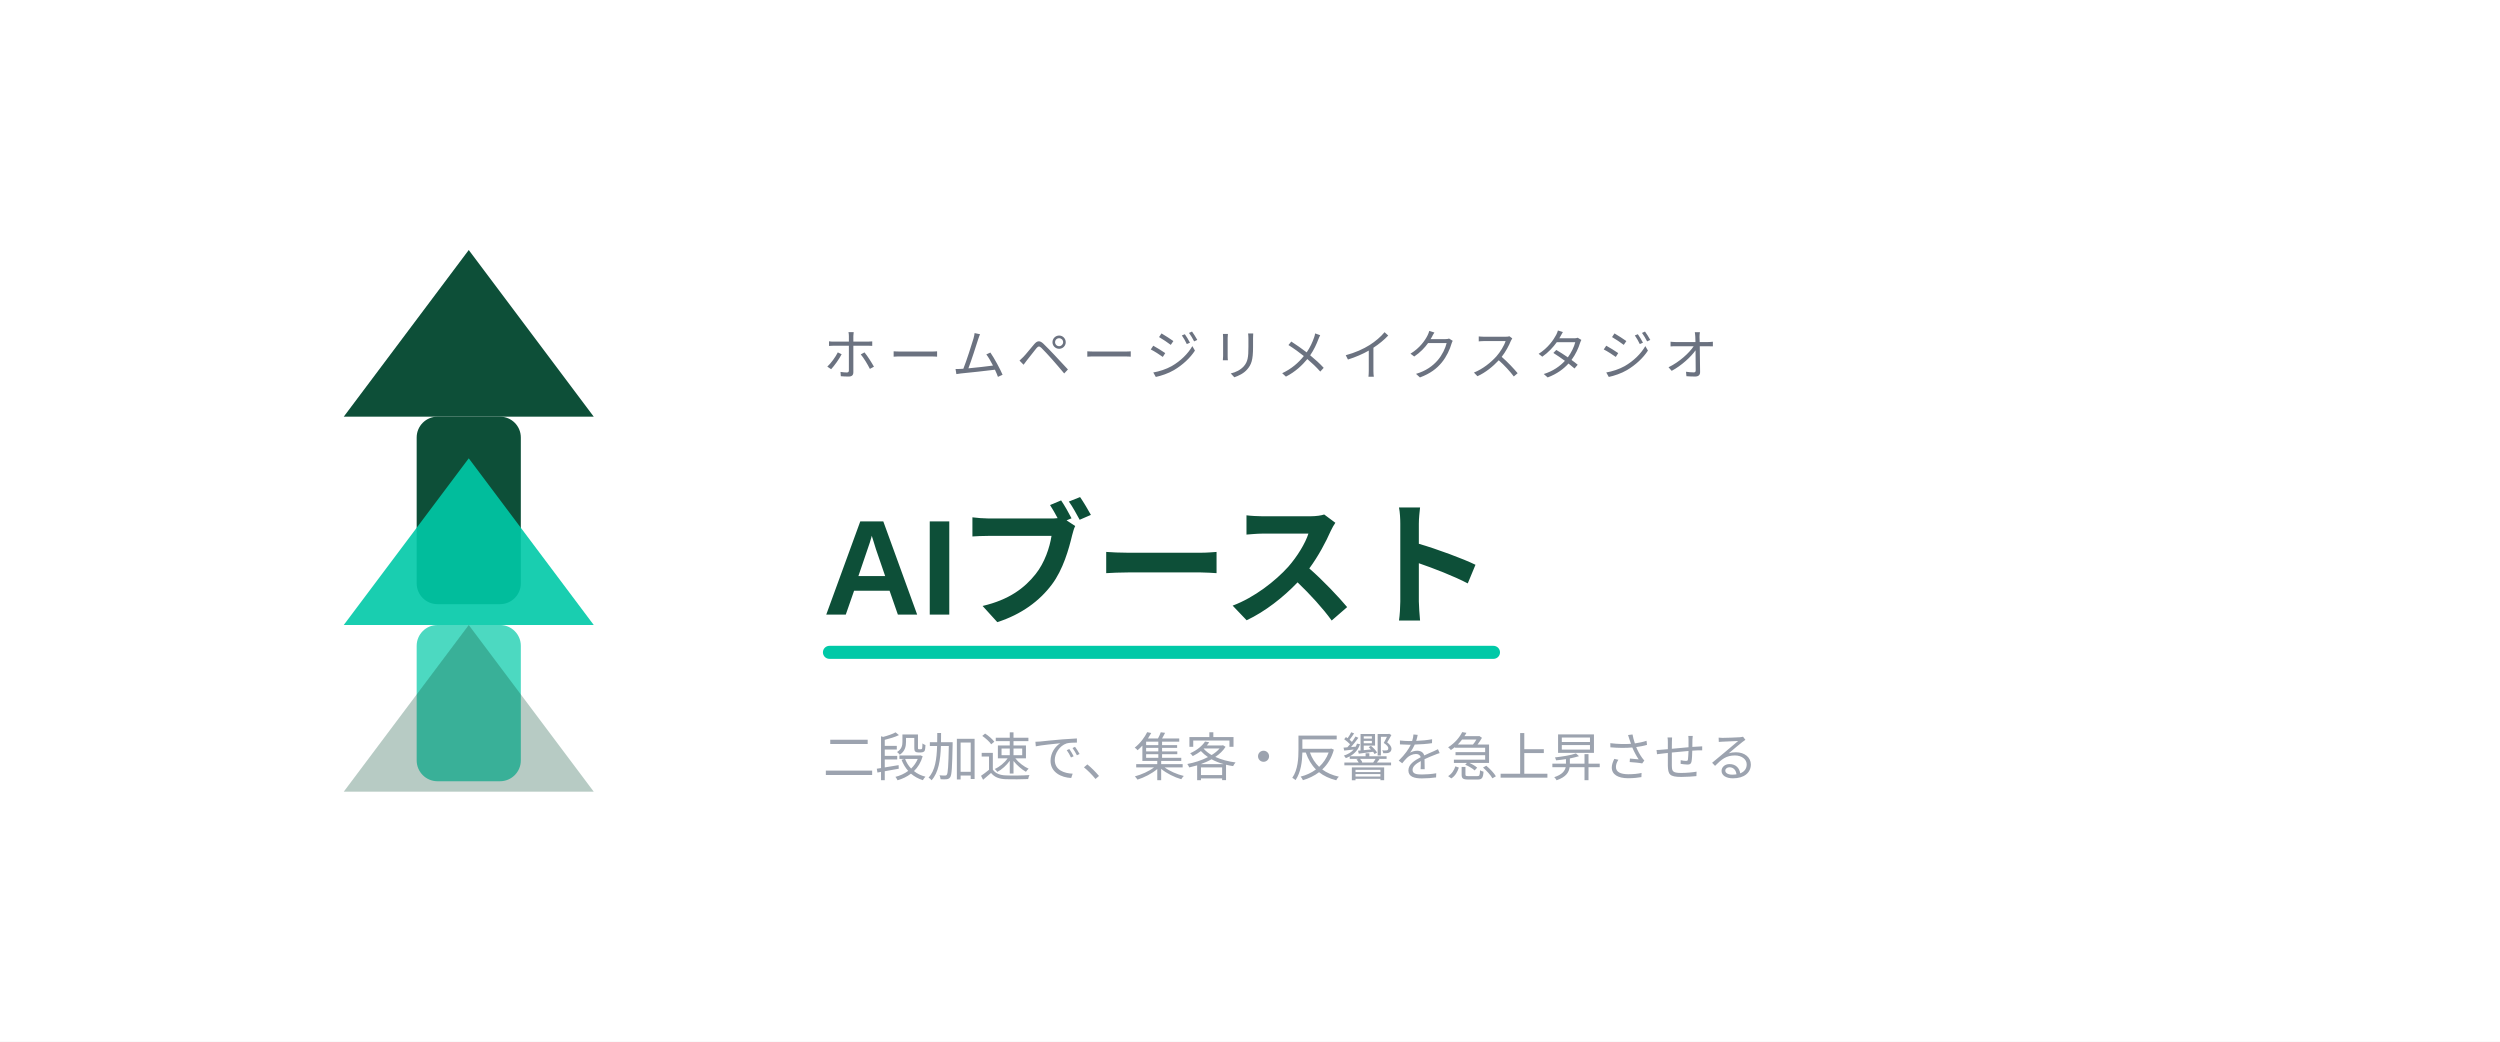
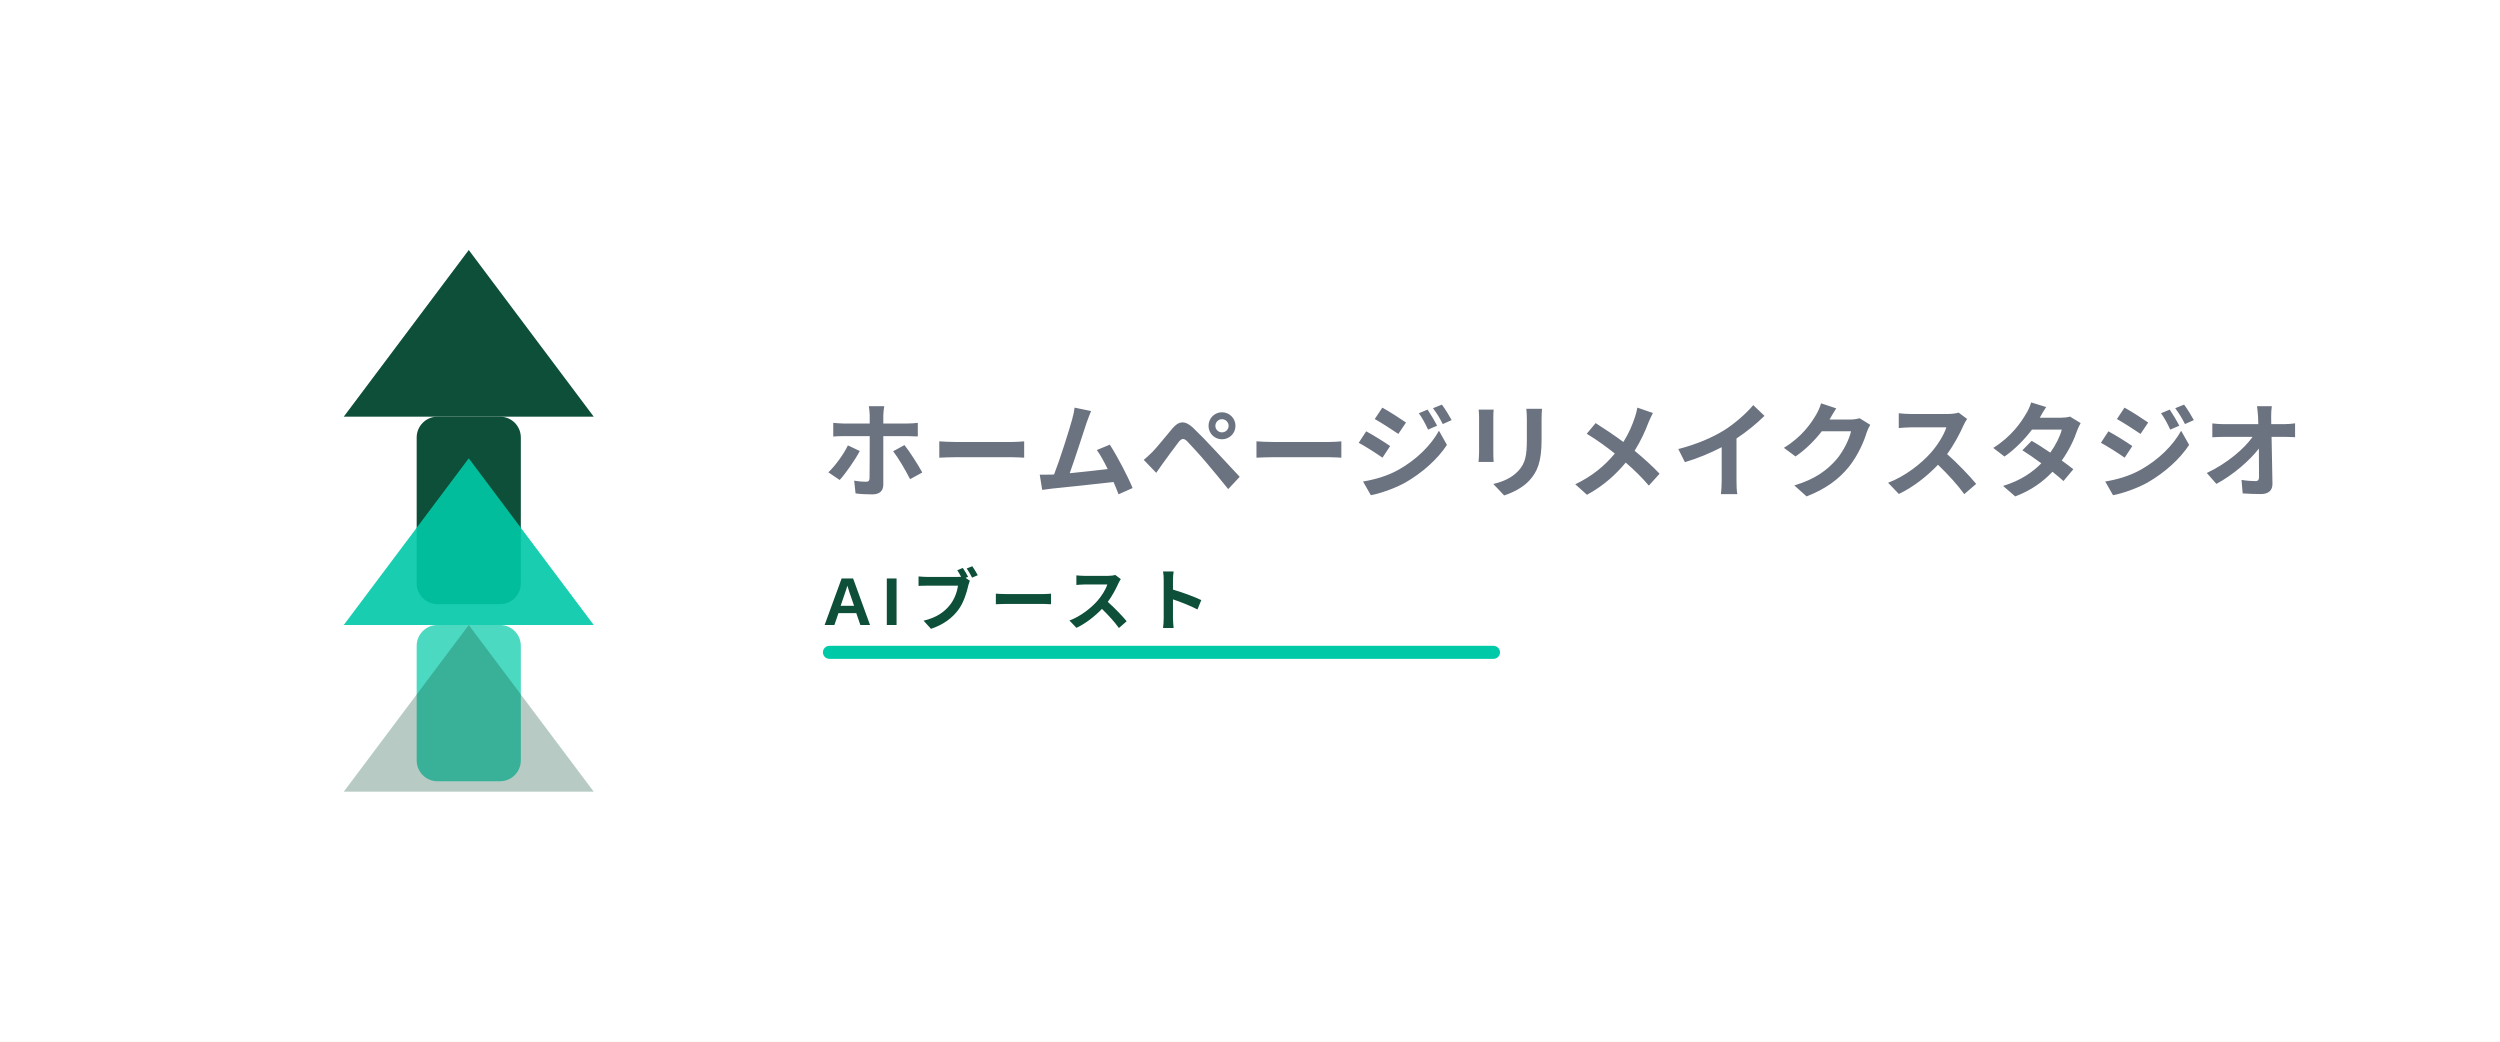
<svg xmlns="http://www.w3.org/2000/svg" viewBox="0 0 480 200" width="480" height="200">
  <rect width="480" height="200" fill="white" />
  <g transform="translate(90,100)">
    <polygon points="-24,-20 0,-52 24,-20" fill="#0D4F38" />
    <rect x="-10" y="-20" width="20" height="36" rx="4" fill="#0D4F38" />
    <polygon points="-24,20 0,-12 24,20" fill="#00C9A7" opacity="0.9" />
    <rect x="-10" y="20" width="20" height="30" rx="4" fill="#00C9A7" opacity="0.7" />
    <polygon points="-24,52 0,20 24,52" fill="#0D4F38" opacity="0.3" />
  </g>
-   <text x="158" y="72" font-family="'Helvetica Neue',Arial,'Noto Sans JP',sans-serif" font-size="10.5" fill="#6B7280" letter-spacing="2">ホームページリメイクスタジオ</text>
-   <text x="158" y="118" font-family="'Helvetica Neue',Arial,sans-serif" font-size="26" font-weight="800" fill="#0D4F38">AIブースト</text>
  <rect x="158" y="124" width="130" height="2.5" fill="#00C9A7" rx="1.25" />
-   <text x="158" y="149" font-family="'Helvetica Neue',Arial,'Noto Sans JP',sans-serif" font-size="10" fill="#9CA3AF">二段加速で、集客・反響を急上昇させる</text>
+   <text x="158.0" y="94" font-family="'Helvetica Neue', Arial, 'Noto Sans JP', sans-serif" font-size="20" font-weight="800" fill="#6B7280" letter-spacing="0.5">ホームページリメイクスタジオ</text>
+   <text x="158.0" y="120" font-family="'Helvetica Neue', Arial, sans-serif" font-size="13" font-weight="600" fill="#0D4F38" letter-spacing="2">AIブースト</text>
</svg>
